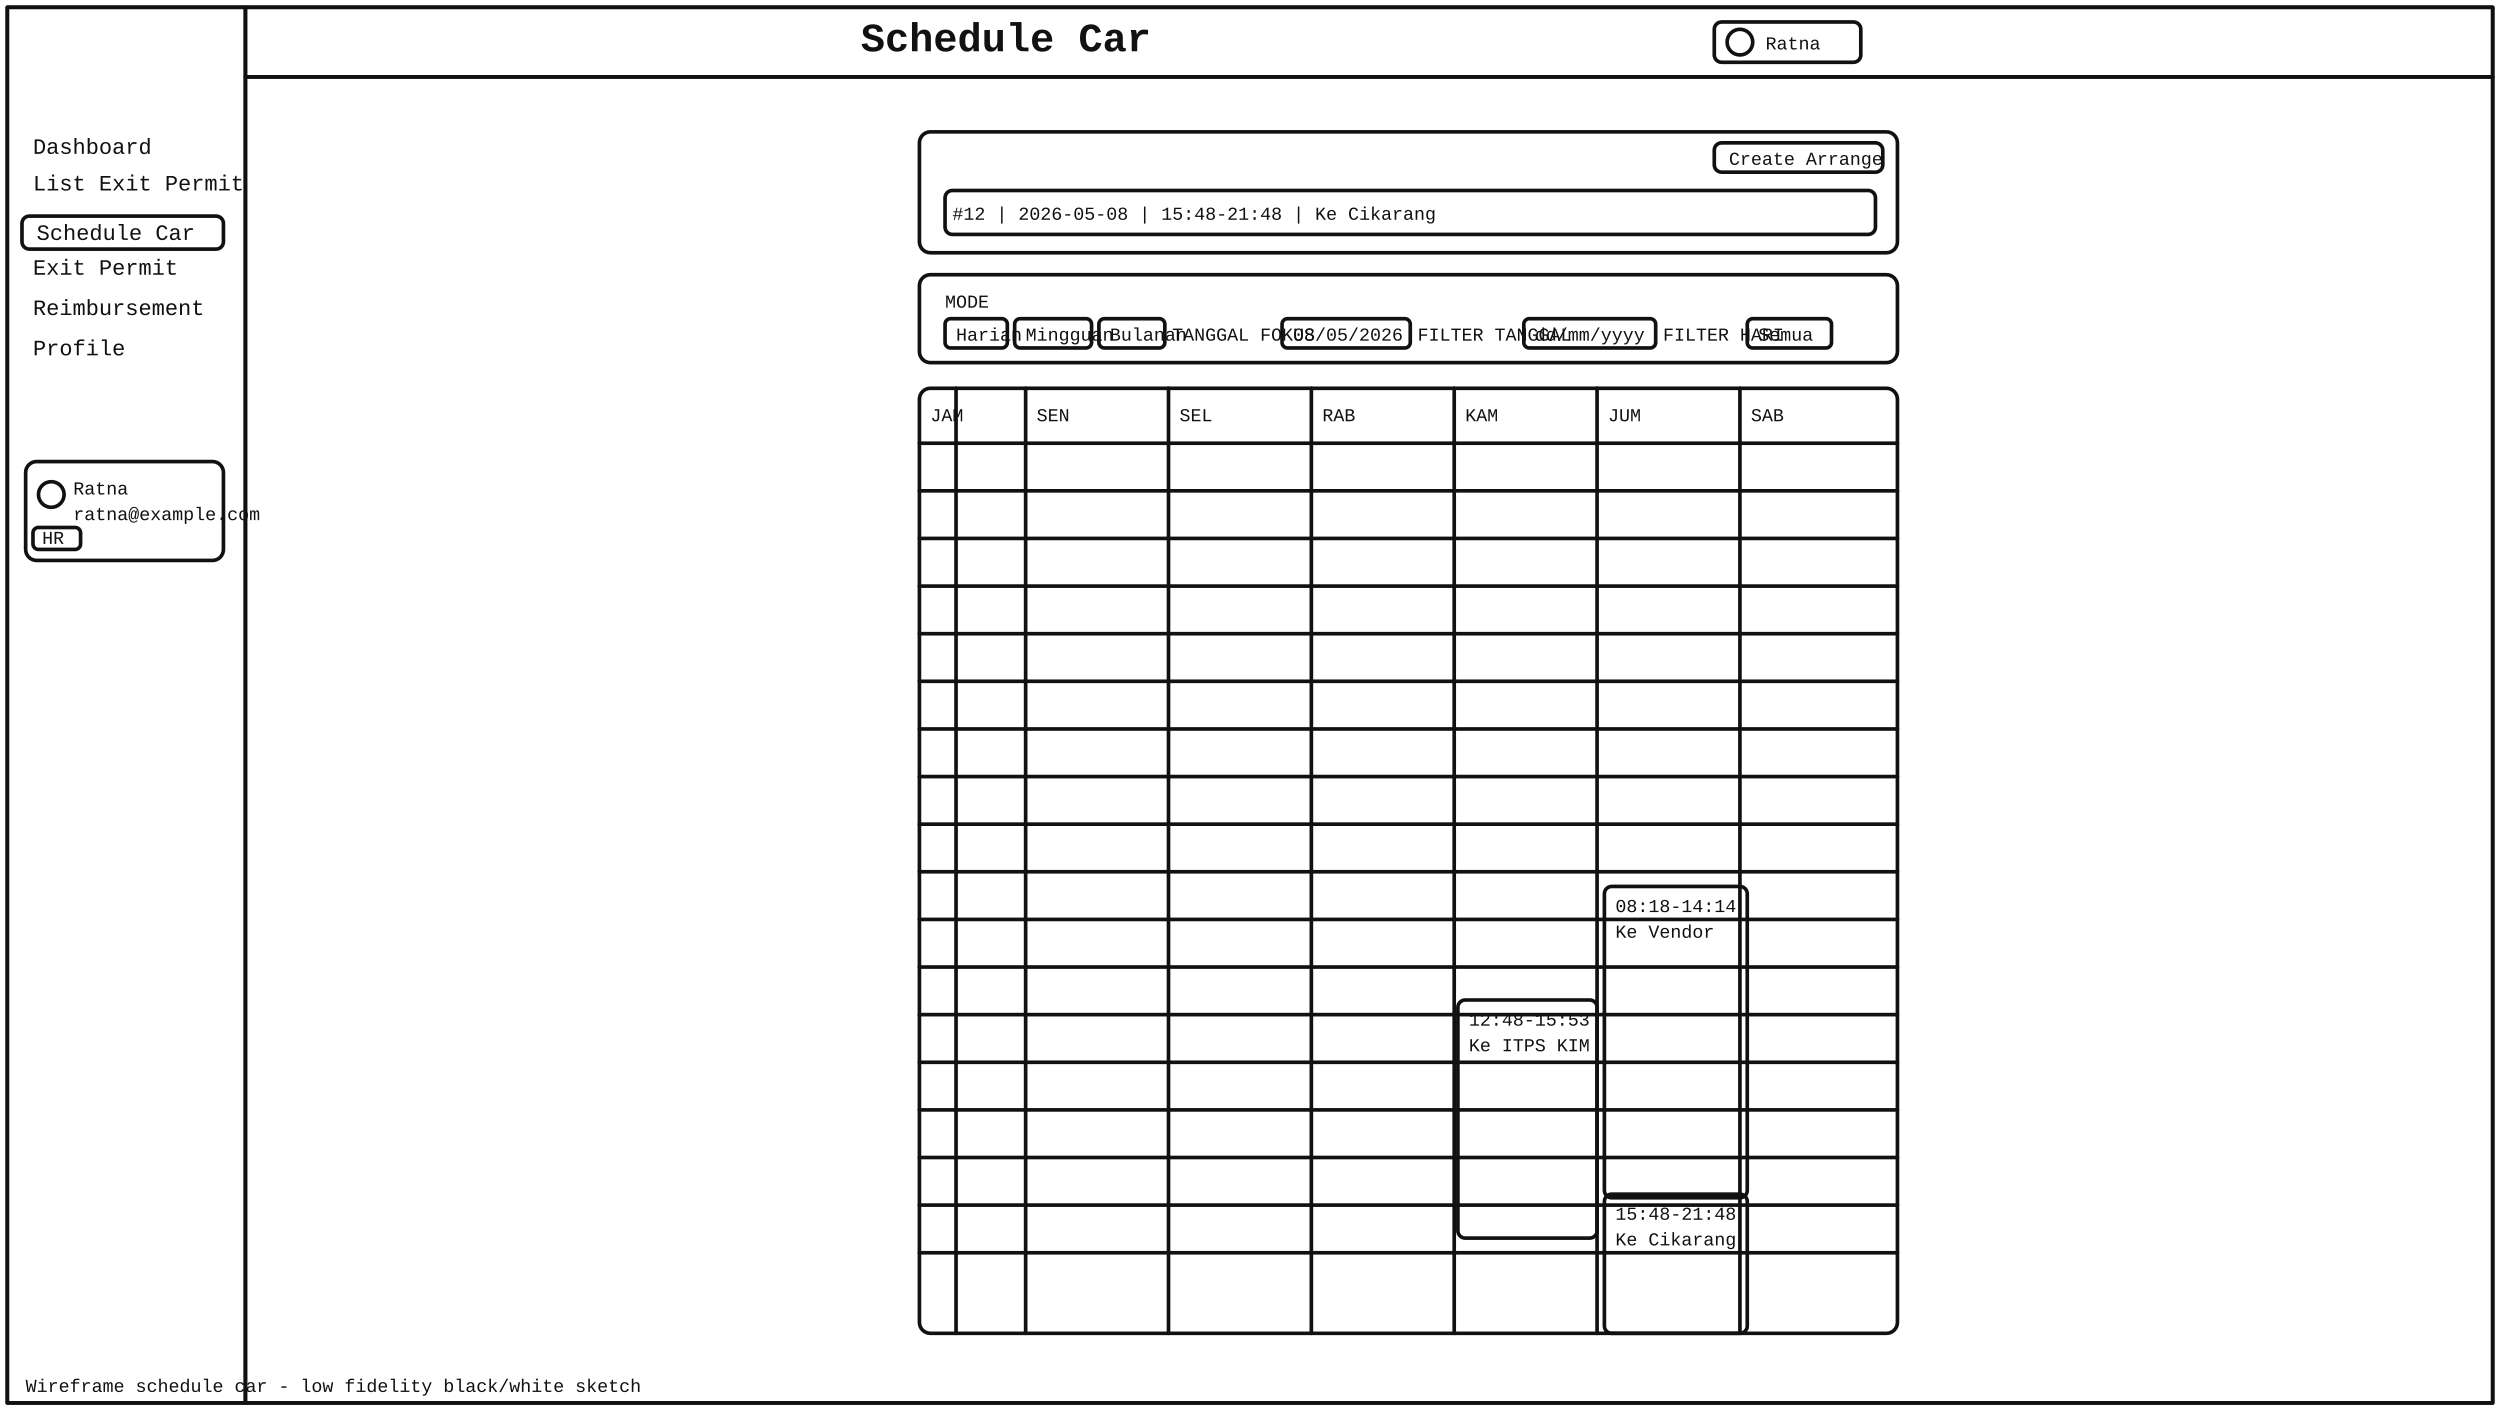
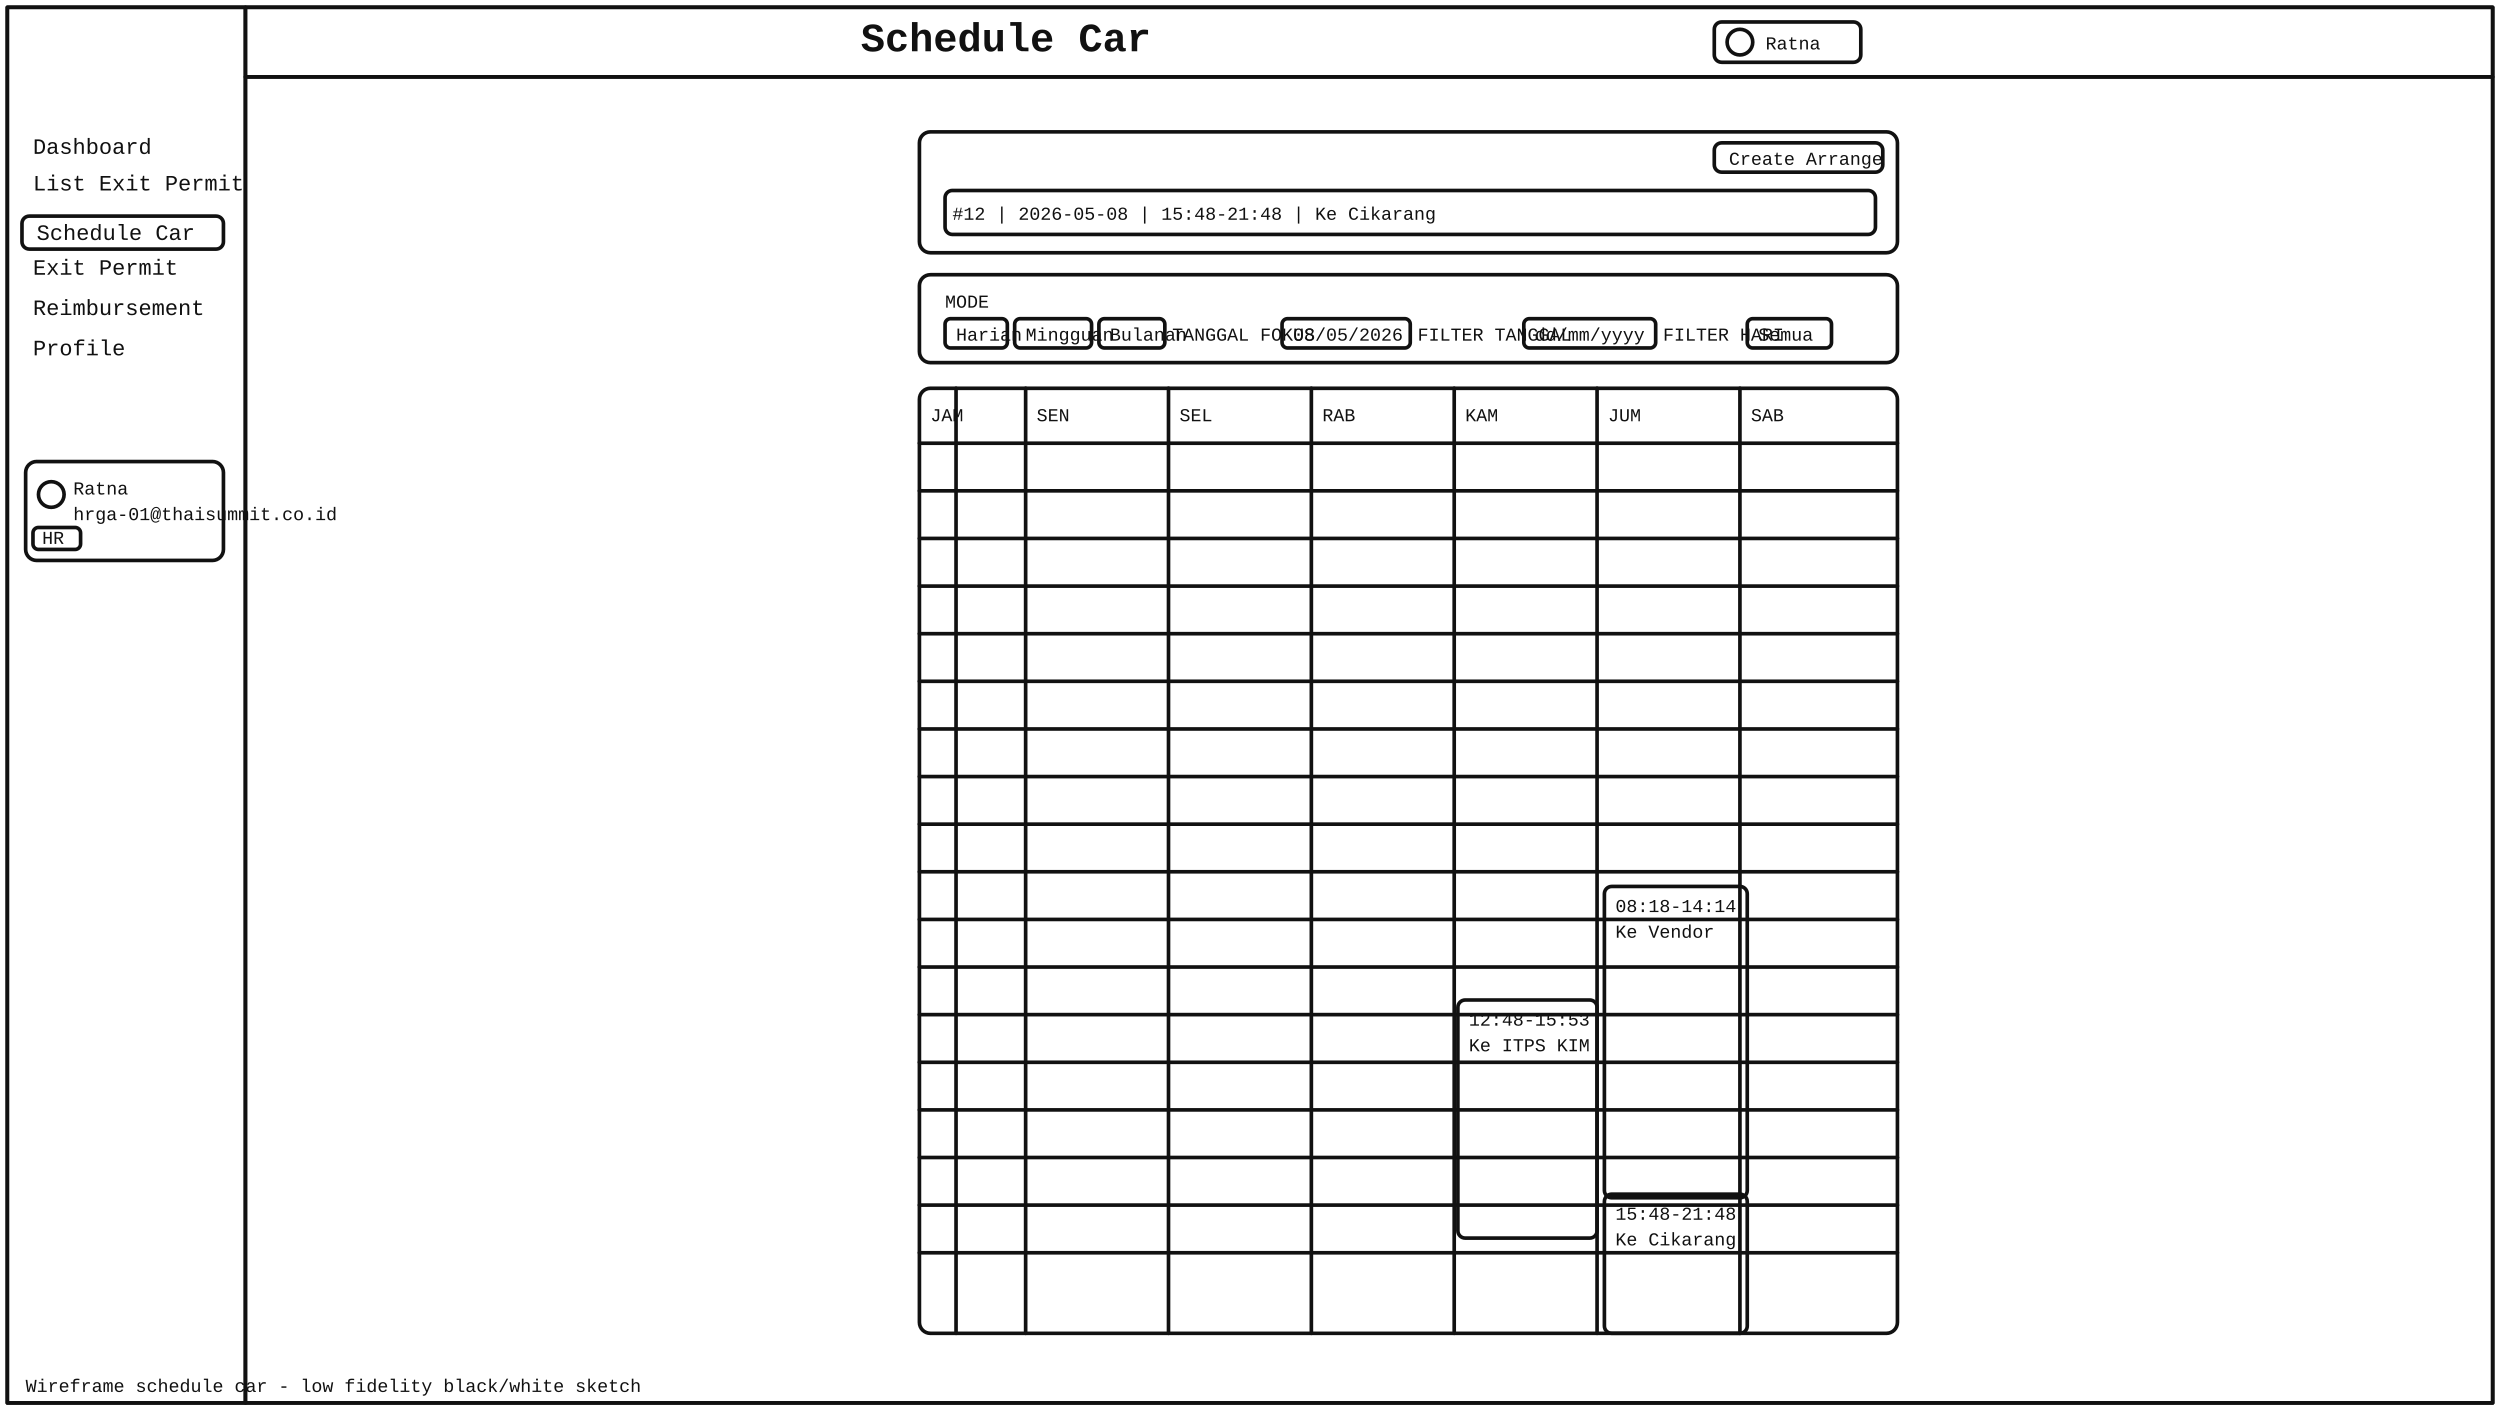
<svg xmlns="http://www.w3.org/2000/svg" width="1365" height="770" viewBox="0 0 1365 770" fill="none">
  <defs>
    <style>
      .l { stroke:#111; stroke-width:2; fill:none; stroke-linecap:round; stroke-linejoin:round; }
      .t { font-family:"Courier New", monospace; font-size:12px; fill:#111; }
      .th { font-family:"Courier New", monospace; font-size:22px; font-weight:700; fill:#111; }
      .ts { font-family:"Courier New", monospace; font-size:10px; fill:#111; }
    </style>
  </defs>
  <rect x="4" y="4" width="1357" height="762" class="l" />
  <rect x="4" y="4" width="130" height="762" class="l" />
  <text x="18" y="84" class="t">Dashboard</text>
  <text x="18" y="104" class="t">List Exit Permit</text>
  <rect x="12" y="118" width="110" height="18" rx="4" class="l" />
  <text x="20" y="131" class="t">Schedule Car</text>
  <text x="18" y="150" class="t">Exit Permit</text>
  <text x="18" y="172" class="t">Reimbursement</text>
  <text x="18" y="194" class="t">Profile</text>
  <rect x="14" y="252" width="108" height="54" rx="6" class="l" />
  <circle cx="28" cy="270" r="7" class="l" />
  <text x="40" y="270" class="ts">Ratna</text>
-   <text x="40" y="284" class="ts">ratna@example.com</text>
+   <text x="40" y="284" class="ts">hrga-01@thaisummit.co.id</text>
  <rect x="18" y="288" width="26" height="12" rx="3" class="l" />
  <text x="23" y="297" class="ts">HR</text>
  <rect x="134" y="4" width="1227" height="38" class="l" />
  <text x="470" y="28" class="th">Schedule Car</text>
  <rect x="936" y="12" width="80" height="22" rx="4" class="l" />
  <circle cx="950" cy="23" r="7" class="l" />
  <text x="964" y="27" class="ts">Ratna</text>
  <rect x="134" y="42" width="1227" height="724" class="l" />
  <rect x="502" y="72" width="534" height="66" rx="6" class="l" />
  <rect x="936" y="78" width="92" height="16" rx="4" class="l" />
  <text x="944" y="90" class="ts">Create Arrange</text>
  <rect x="516" y="104" width="508" height="24" rx="4" class="l" />
  <text x="520" y="120" class="ts">#12 | 2026-05-08 | 15:48-21:48 | Ke Cikarang</text>
  <rect x="502" y="150" width="534" height="48" rx="6" class="l" />
  <text x="516" y="168" class="ts">MODE</text>
  <rect x="516" y="174" width="34" height="16" rx="3" class="l" />
  <text x="522" y="186" class="ts">Harian</text>
  <rect x="554" y="174" width="42" height="16" rx="3" class="l" />
  <text x="560" y="186" class="ts">Mingguan</text>
  <rect x="600" y="174" width="36" height="16" rx="3" class="l" />
  <text x="606" y="186" class="ts">Bulanan</text>
  <text x="640" y="186" class="ts">TANGGAL FOKUS</text>
  <rect x="700" y="174" width="70" height="16" rx="3" class="l" />
  <text x="706" y="186" class="ts">08/05/2026</text>
  <text x="774" y="186" class="ts">FILTER TANGGAL</text>
  <rect x="832" y="174" width="72" height="16" rx="3" class="l" />
  <text x="838" y="186" class="ts">dd/mm/yyyy</text>
  <text x="908" y="186" class="ts">FILTER HARI</text>
  <rect x="954" y="174" width="46" height="16" rx="3" class="l" />
  <text x="960" y="186" class="ts">Semua</text>
  <rect x="502" y="212" width="534" height="516" rx="6" class="l" />
  <line x1="522" y1="212" x2="522" y2="728" class="l" />
  <line x1="560" y1="212" x2="560" y2="728" class="l" />
  <line x1="638" y1="212" x2="638" y2="728" class="l" />
  <line x1="716" y1="212" x2="716" y2="728" class="l" />
  <line x1="794" y1="212" x2="794" y2="728" class="l" />
  <line x1="872" y1="212" x2="872" y2="728" class="l" />
  <line x1="950" y1="212" x2="950" y2="728" class="l" />
  <line x1="502" y1="242" x2="1036" y2="242" class="l" />
  <line x1="502" y1="268" x2="1036" y2="268" class="l" />
  <line x1="502" y1="294" x2="1036" y2="294" class="l" />
  <line x1="502" y1="320" x2="1036" y2="320" class="l" />
  <line x1="502" y1="346" x2="1036" y2="346" class="l" />
  <line x1="502" y1="372" x2="1036" y2="372" class="l" />
  <line x1="502" y1="398" x2="1036" y2="398" class="l" />
  <line x1="502" y1="424" x2="1036" y2="424" class="l" />
  <line x1="502" y1="450" x2="1036" y2="450" class="l" />
  <line x1="502" y1="476" x2="1036" y2="476" class="l" />
  <line x1="502" y1="502" x2="1036" y2="502" class="l" />
  <line x1="502" y1="528" x2="1036" y2="528" class="l" />
  <line x1="502" y1="554" x2="1036" y2="554" class="l" />
  <line x1="502" y1="580" x2="1036" y2="580" class="l" />
  <line x1="502" y1="606" x2="1036" y2="606" class="l" />
  <line x1="502" y1="632" x2="1036" y2="632" class="l" />
  <line x1="502" y1="658" x2="1036" y2="658" class="l" />
  <line x1="502" y1="684" x2="1036" y2="684" class="l" />
  <text x="508" y="230" class="ts">JAM</text>
  <text x="566" y="230" class="ts">SEN</text>
  <text x="644" y="230" class="ts">SEL</text>
  <text x="722" y="230" class="ts">RAB</text>
  <text x="800" y="230" class="ts">KAM</text>
  <text x="878" y="230" class="ts">JUM</text>
  <text x="956" y="230" class="ts">SAB</text>
  <rect x="796" y="546" width="76" height="130" rx="4" class="l" />
  <text x="802" y="560" class="ts">12:48-15:53</text>
  <text x="802" y="574" class="ts">Ke ITPS KIM</text>
  <rect x="876" y="484" width="78" height="170" rx="4" class="l" />
  <text x="882" y="498" class="ts">08:18-14:14</text>
  <text x="882" y="512" class="ts">Ke Vendor</text>
  <rect x="876" y="652" width="78" height="76" rx="4" class="l" />
  <text x="882" y="666" class="ts">15:48-21:48</text>
  <text x="882" y="680" class="ts">Ke Cikarang</text>
  <text x="14" y="760" class="ts">Wireframe schedule car - low fidelity black/white sketch</text>
</svg>
